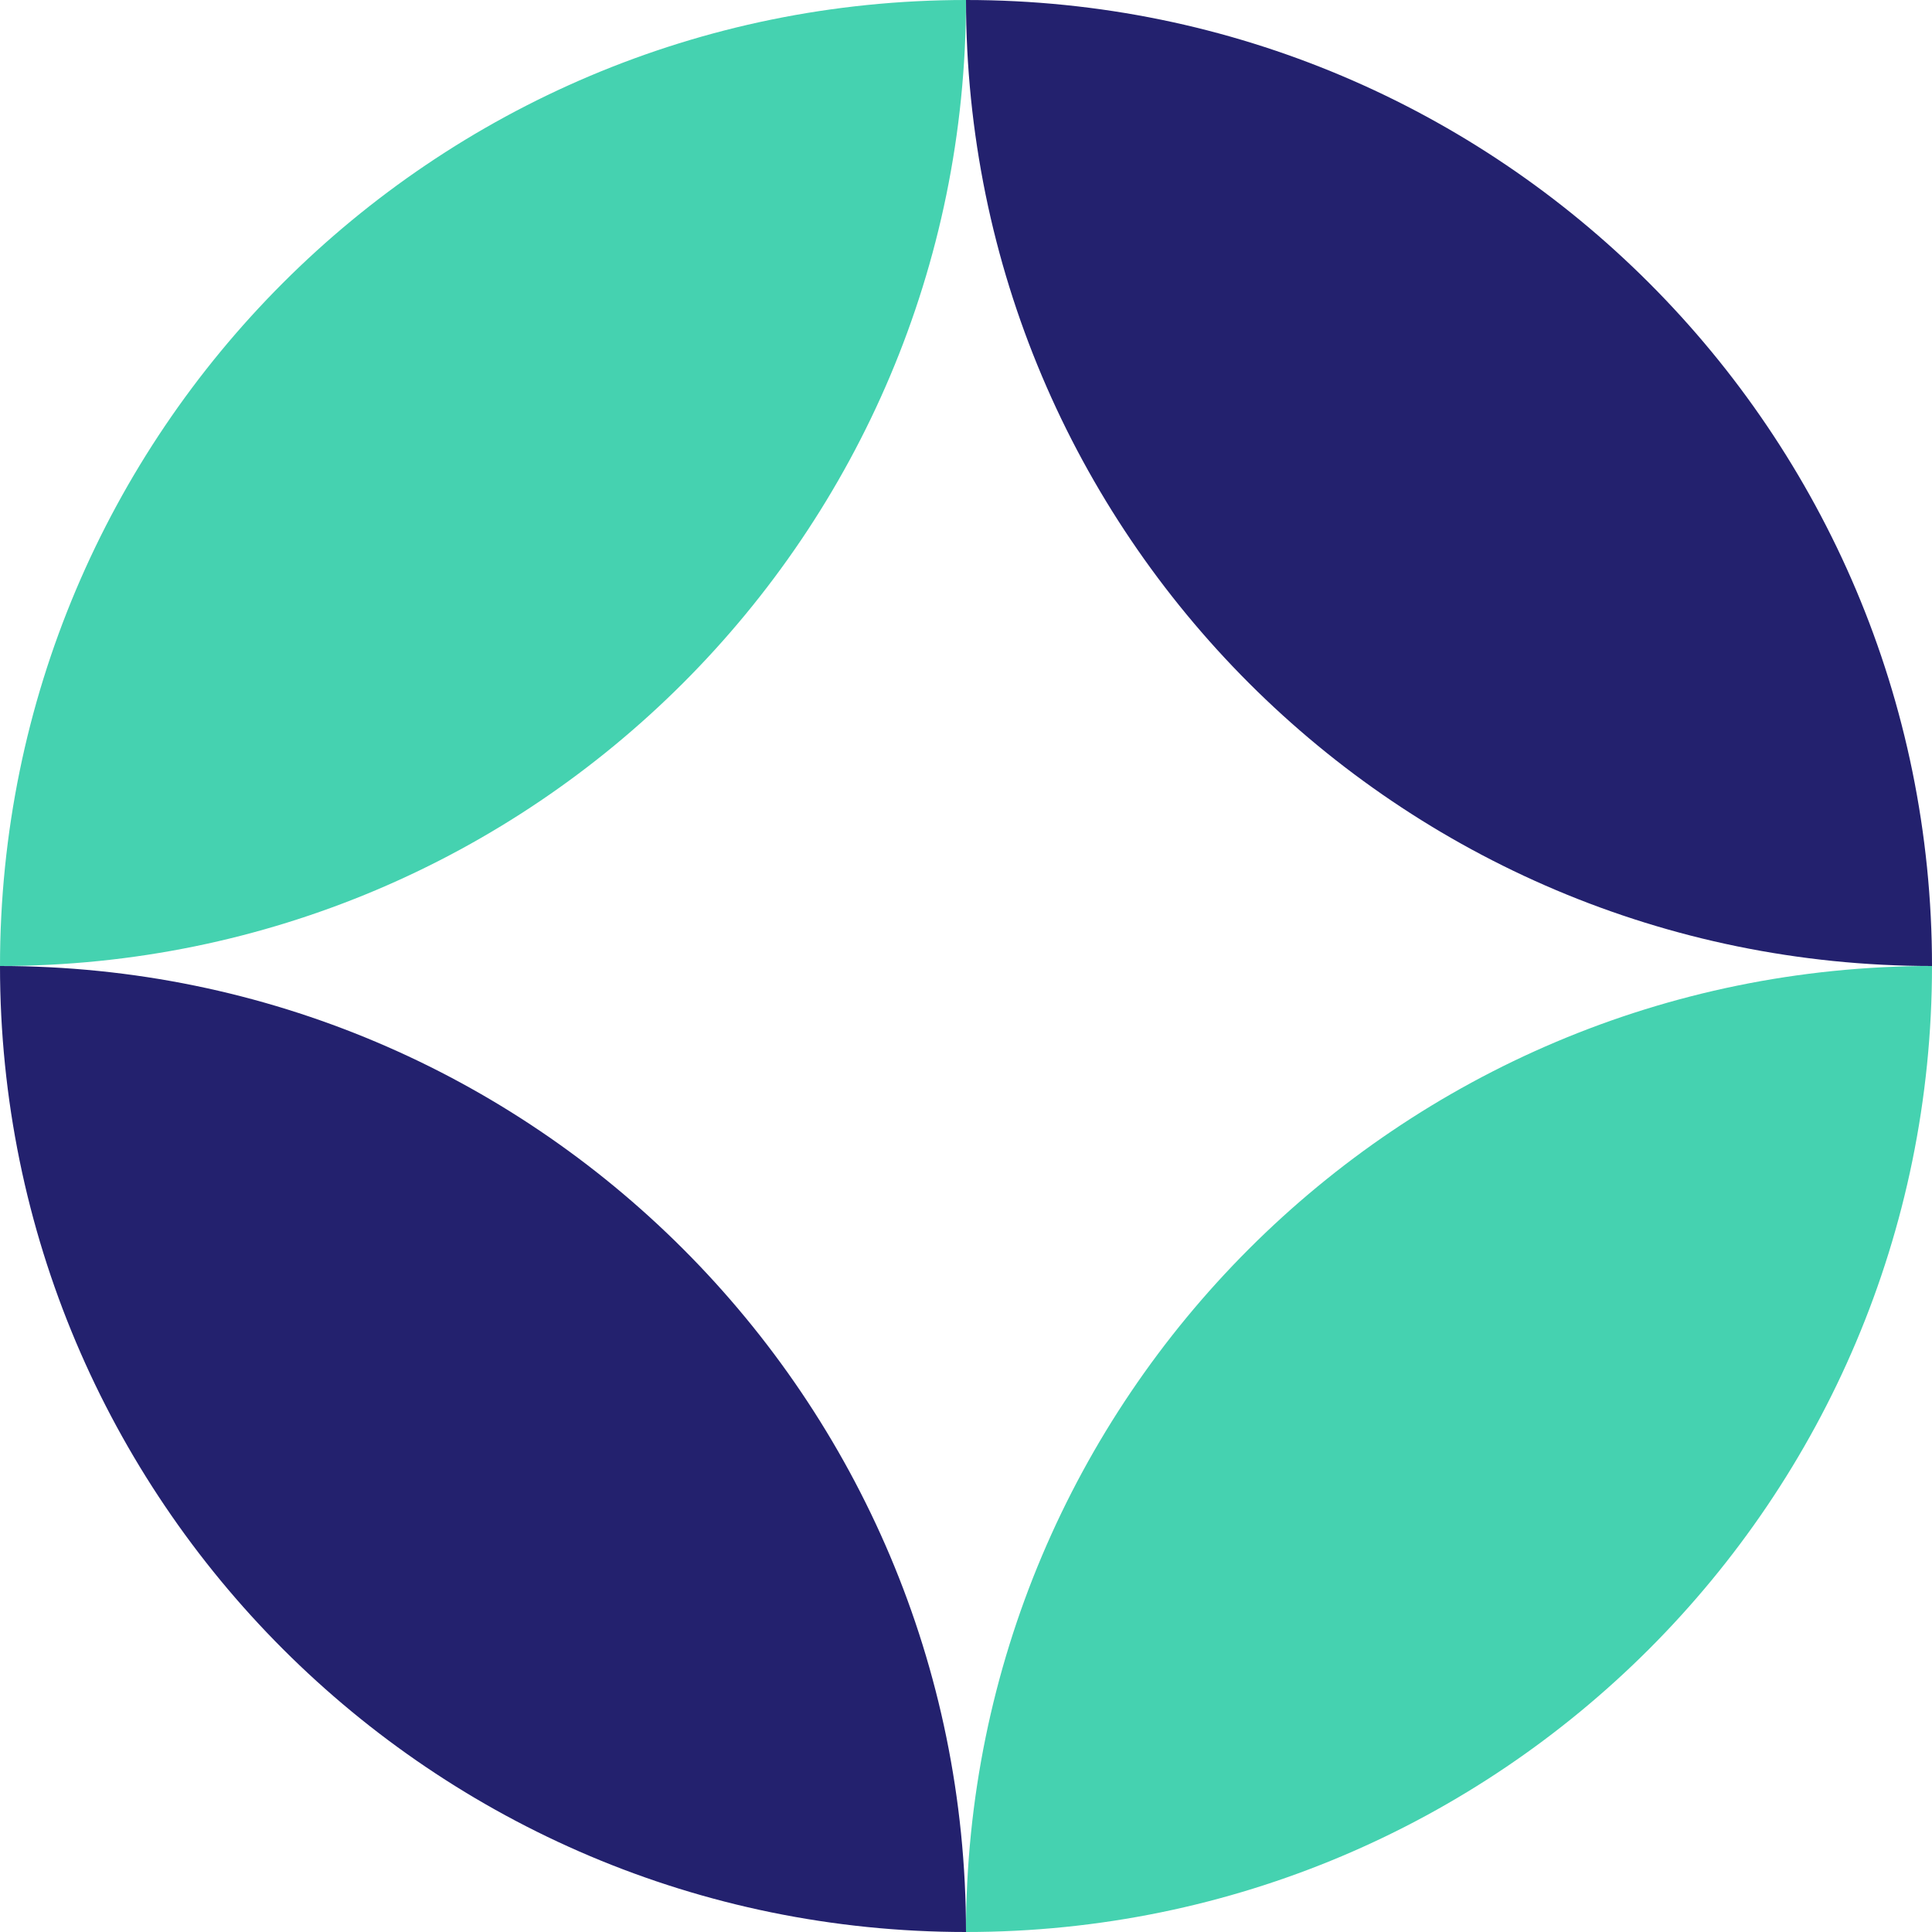
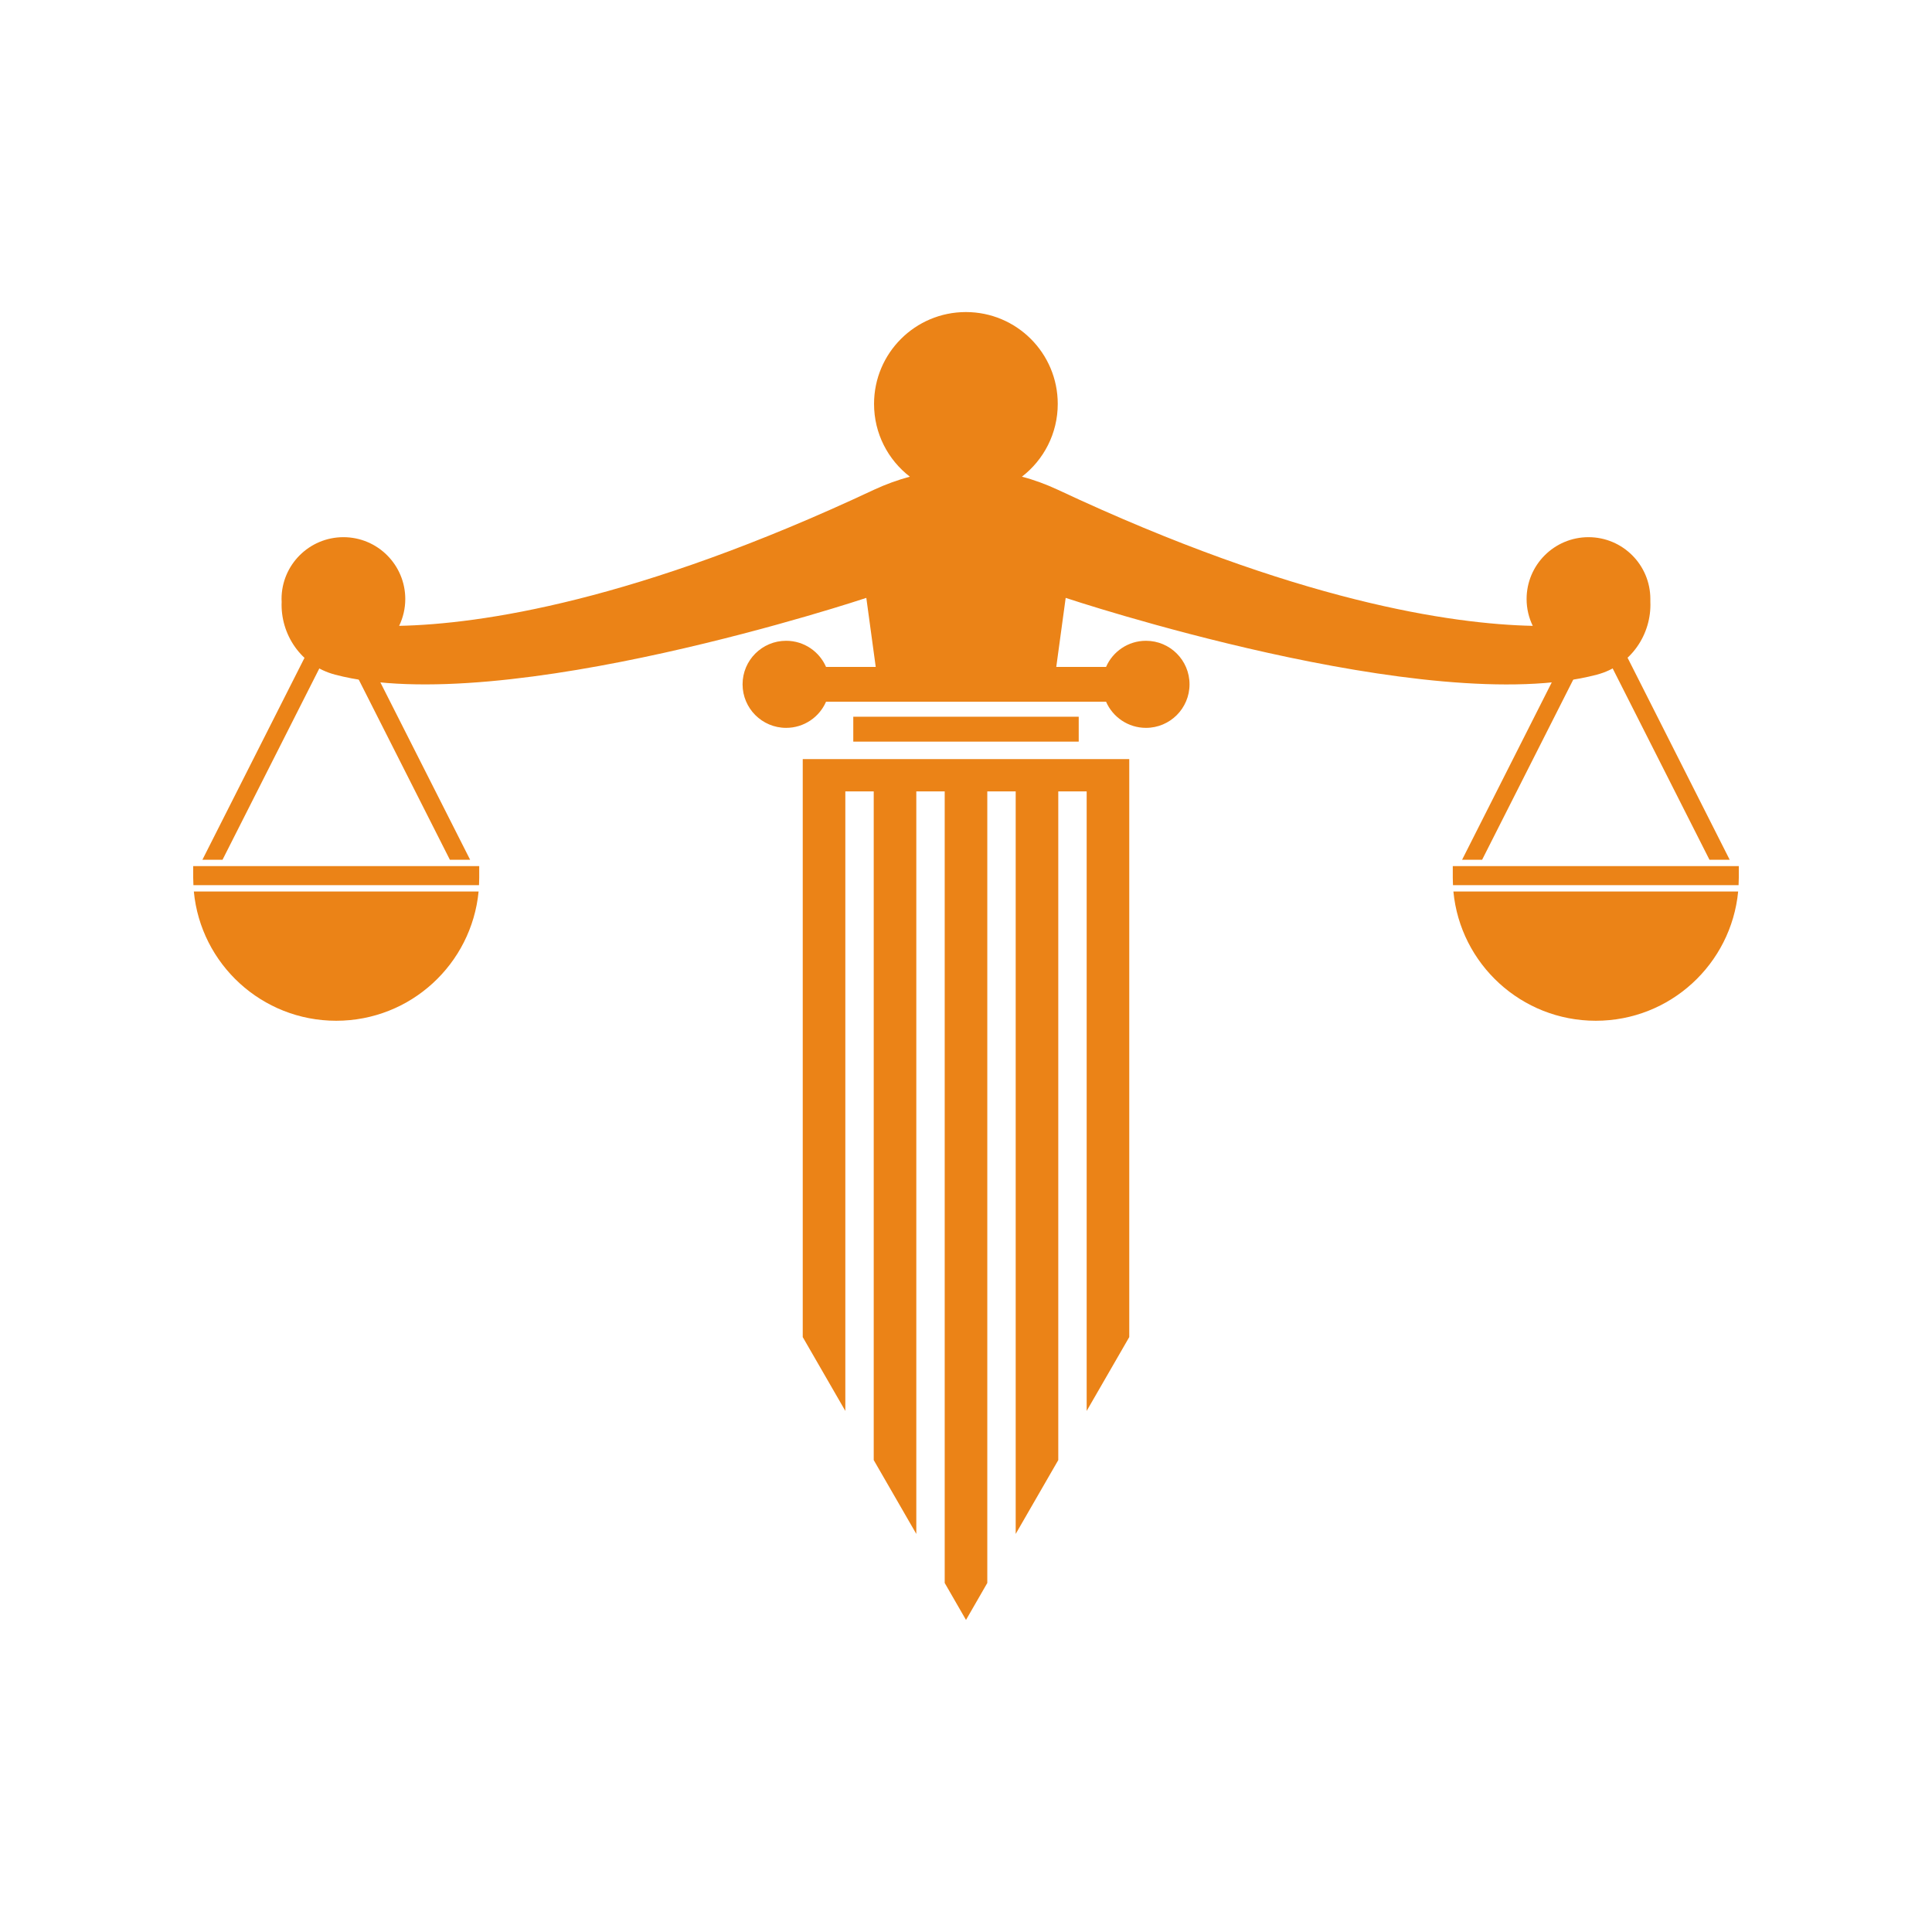
- <svg xmlns="http://www.w3.org/2000/svg" id="logo-44" width="40" height="40" viewBox="0 0 40 40" fill="none">
-   <path d="M20 0C8.954 0 0 8.954 0 20C11.046 20 20 11.046 20 0Z" fill="#45D2B0" class="ccustom" />
-   <path d="M20 40C31.046 40 40 31.046 40 20C28.954 20 20 28.954 20 40Z" fill="#45D2B0" class="ccustom" />
-   <path d="M20 0C31.046 0 40 8.954 40 20C28.954 20 20 11.046 20 0Z" fill="#23216E" class="ccompli2" />
-   <path d="M20 40C8.954 40 -9.65645e-07 31.046 0 20C11.046 20 20 28.954 20 40Z" fill="#23216E" class="ccompli2" />
+ <svg xmlns="http://www.w3.org/2000/svg" width="500" zoomAndPan="magnify" viewBox="0 0 375 375" height="500" preserveAspectRatio="xMidYMid meet" version="1.0">
+   <defs>
+     <clipPath id="2d723b4404">
+       <path d="M 155 147 L 220 147 L 220 314.812 L 155 314.812 Z M 155 147 " clip-rule="nonzero" />
+     </clipPath>
+     <clipPath id="f17b6ec0ae">
+       <path d="M 54 60.562 L 321 60.562 L 321 133 L 54 133 Z M 54 60.562 " clip-rule="nonzero" />
+     </clipPath>
+     <clipPath id="3a489c925e">
+       <path d="M 281 168 L 337.5 168 L 337.5 172 L 281 172 Z M 281 168 " clip-rule="nonzero" />
+     </clipPath>
+     <clipPath id="be481c4ad3">
+       <path d="M 282 173 L 337.5 173 L 337.5 199 L 282 199 Z M 282 173 " clip-rule="nonzero" />
+     </clipPath>
+     <clipPath id="faa2705739">
+       <path d="M 37.5 168 L 94 168 L 94 172 L 37.5 172 Z M 37.5 168 " clip-rule="nonzero" />
+     </clipPath>
+     <clipPath id="158074f006">
+       <path d="M 37.5 173 L 93 173 L 93 199 L 37.5 199 Z M 37.5 173 " clip-rule="nonzero" />
+     </clipPath>
+   </defs>
+   <path fill="#eb8317" d="M 222.434 124.375 C 218.961 124.375 215.977 126.473 214.684 129.453 L 160.336 129.453 C 159.043 126.473 156.062 124.375 152.586 124.375 C 147.918 124.375 144.133 128.156 144.133 132.824 C 144.133 137.492 147.918 141.277 152.586 141.277 C 156.062 141.277 159.043 139.18 160.336 136.199 L 214.684 136.199 C 215.977 139.18 218.961 141.277 222.434 141.277 C 227.102 141.277 230.887 137.492 230.887 132.824 C 230.887 128.156 227.102 124.375 222.434 124.375 Z M 222.434 124.375 " fill-opacity="1" fill-rule="nonzero" />
+   <path fill="#eb8317" d="M 165.621 139.117 L 209.379 139.117 L 209.379 143.949 L 165.621 143.949 Z M 165.621 139.117 " fill-opacity="1" fill-rule="nonzero" />
+   <g clip-path="url(#2d723b4404)">
+     <path fill="#eb8317" d="M 155.812 147.344 L 155.812 259.527 L 164.078 273.859 L 164.078 153.613 L 169.59 153.613 L 169.59 283.402 L 177.855 297.734 L 177.855 153.613 L 183.367 153.613 L 183.367 307.254 L 187.5 314.43 L 191.633 307.254 L 191.633 153.613 L 197.145 153.613 L 197.145 297.734 L 205.41 283.402 L 205.41 153.613 L 210.922 153.613 L 210.922 273.859 L 219.188 259.527 L 219.188 147.344 Z M 155.812 147.344 " fill-opacity="1" fill-rule="nonzero" />
+   </g>
+   <g clip-path="url(#f17b6ec0ae)">
+     <path fill="#eb8317" d="M 320.332 116.273 C 320.332 109.652 314.965 104.266 308.324 104.266 C 301.703 104.266 296.312 109.633 296.312 116.273 C 296.312 118.145 296.746 119.914 297.508 121.477 C 281.859 121.145 251.652 116.809 205.309 95.055 C 203.043 94.004 200.723 93.141 198.355 92.523 C 202.57 89.273 205.309 84.156 205.309 78.398 C 205.309 68.547 197.328 60.57 187.48 60.57 C 177.629 60.57 169.652 68.547 169.652 78.398 C 169.652 84.156 172.367 89.254 176.602 92.523 C 174.238 93.16 171.914 94.004 169.652 95.055 C 123.348 116.809 93.121 121.145 77.473 121.477 C 78.234 119.891 78.664 118.125 78.664 116.273 C 78.664 109.652 73.297 104.266 66.656 104.266 C 60.035 104.266 54.648 109.633 54.648 116.273 C 54.648 116.457 54.648 116.621 54.668 116.809 C 54.402 123.016 58.328 129.188 65.055 130.953 C 97.684 139.551 168.152 116.047 168.152 116.047 L 170.434 132.785 L 204.566 132.785 L 206.848 116.047 C 206.848 116.047 277.336 139.57 309.945 130.953 C 316.648 129.188 320.598 123.016 320.332 116.809 C 320.332 116.621 320.332 116.438 320.332 116.273 Z M 320.332 116.273 " fill-opacity="1" fill-rule="nonzero" />
+   </g>
+   <g clip-path="url(#3a489c925e)">
+     <path fill="#eb8317" d="M 337.457 171.812 C 337.48 171.34 337.5 170.844 337.5 170.371 L 337.5 168.109 L 281.984 168.109 L 281.984 170.371 C 281.984 170.844 282.004 171.34 282.023 171.812 Z M 337.457 171.812 " fill-opacity="1" fill-rule="nonzero" />
+   </g>
+   <path fill="#eb8317" d="M 287.68 166.875 L 309.742 123.266 L 331.805 166.875 L 335.73 166.875 L 312.23 120.387 C 311.758 119.461 310.809 118.863 309.762 118.863 C 308.715 118.863 307.766 119.441 307.293 120.387 L 283.793 166.875 Z M 287.68 166.875 " fill-opacity="1" fill-rule="nonzero" />
+   <g clip-path="url(#be481c4ad3)">
+     <path fill="#eb8317" d="M 282.105 173.043 C 283.441 187.129 295.309 198.129 309.742 198.129 C 324.176 198.129 336.02 187.129 337.375 173.043 Z M 282.105 173.043 " fill-opacity="1" fill-rule="nonzero" />
+   </g>
+   <g clip-path="url(#faa2705739)">
+     <path fill="#eb8317" d="M 92.977 171.812 C 92.996 171.34 93.016 170.844 93.016 170.371 L 93.016 168.109 L 37.5 168.109 L 37.5 170.371 C 37.5 170.844 37.52 171.34 37.543 171.812 Z M 92.977 171.812 " fill-opacity="1" fill-rule="nonzero" />
+   </g>
+   <path fill="#eb8317" d="M 43.195 166.875 L 65.258 123.266 L 87.32 166.875 L 91.25 166.875 L 67.727 120.387 C 67.254 119.461 66.309 118.863 65.258 118.863 C 64.211 118.863 63.266 119.441 62.793 120.387 L 39.289 166.875 Z M 43.195 166.875 " fill-opacity="1" fill-rule="nonzero" />
+   <g clip-path="url(#158074f006)">
+     <path fill="#eb8317" d="M 37.625 173.043 C 38.961 187.129 50.824 198.129 65.258 198.129 C 79.691 198.129 91.535 187.129 92.895 173.043 Z M 37.625 173.043 " fill-opacity="1" fill-rule="nonzero" />
+   </g>
</svg>
